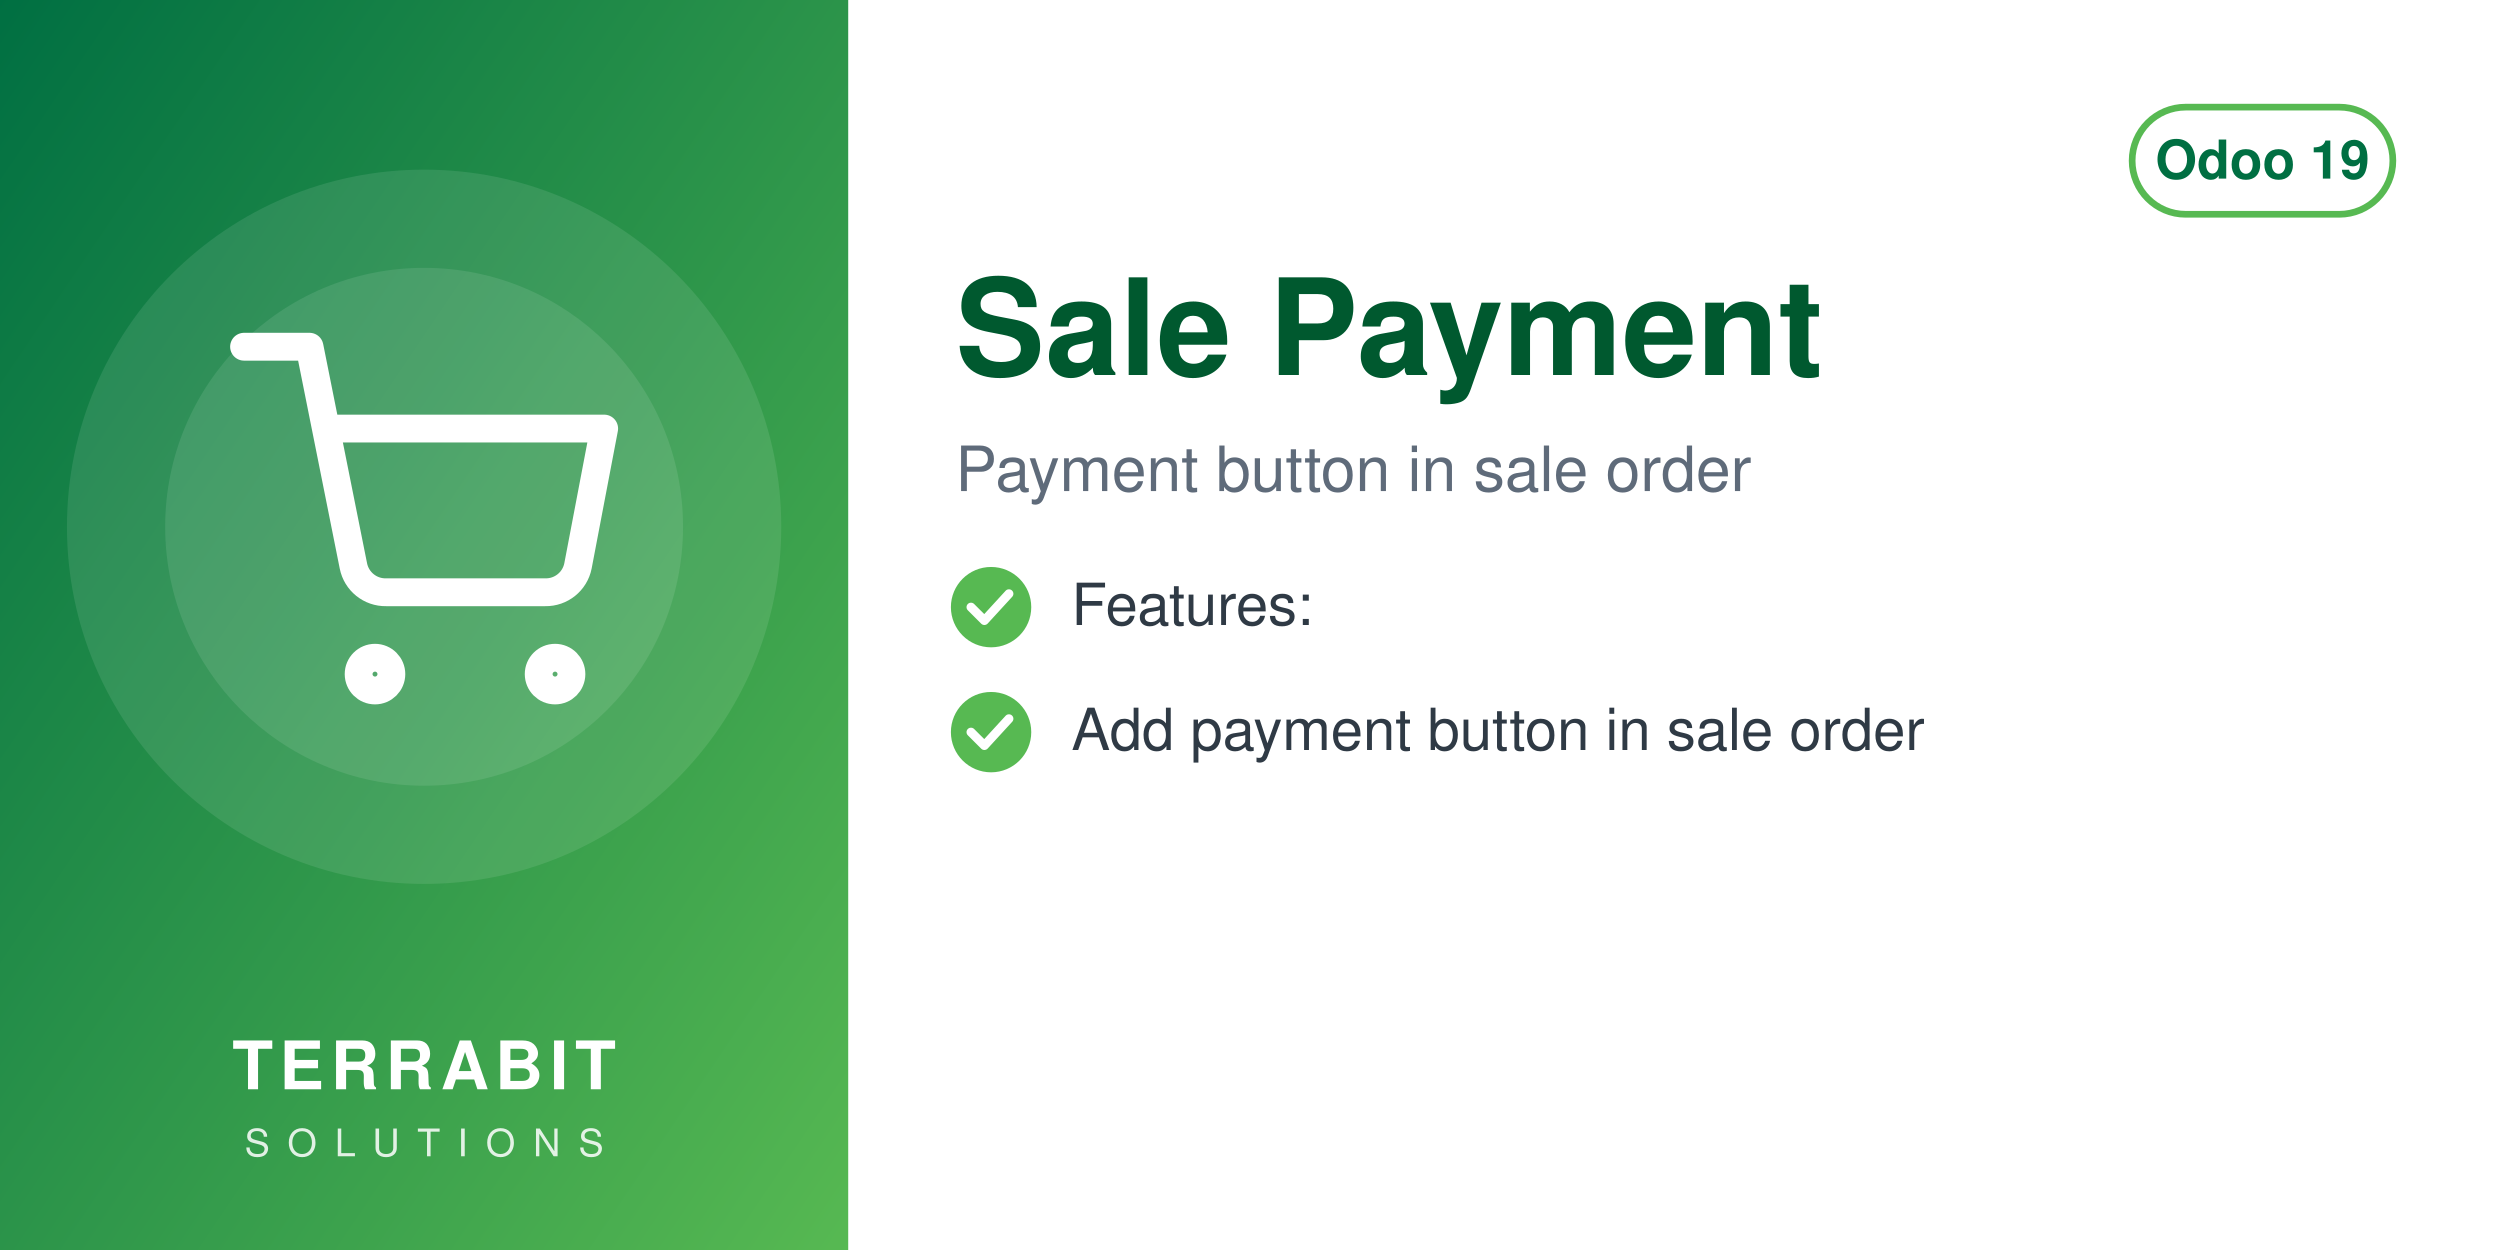
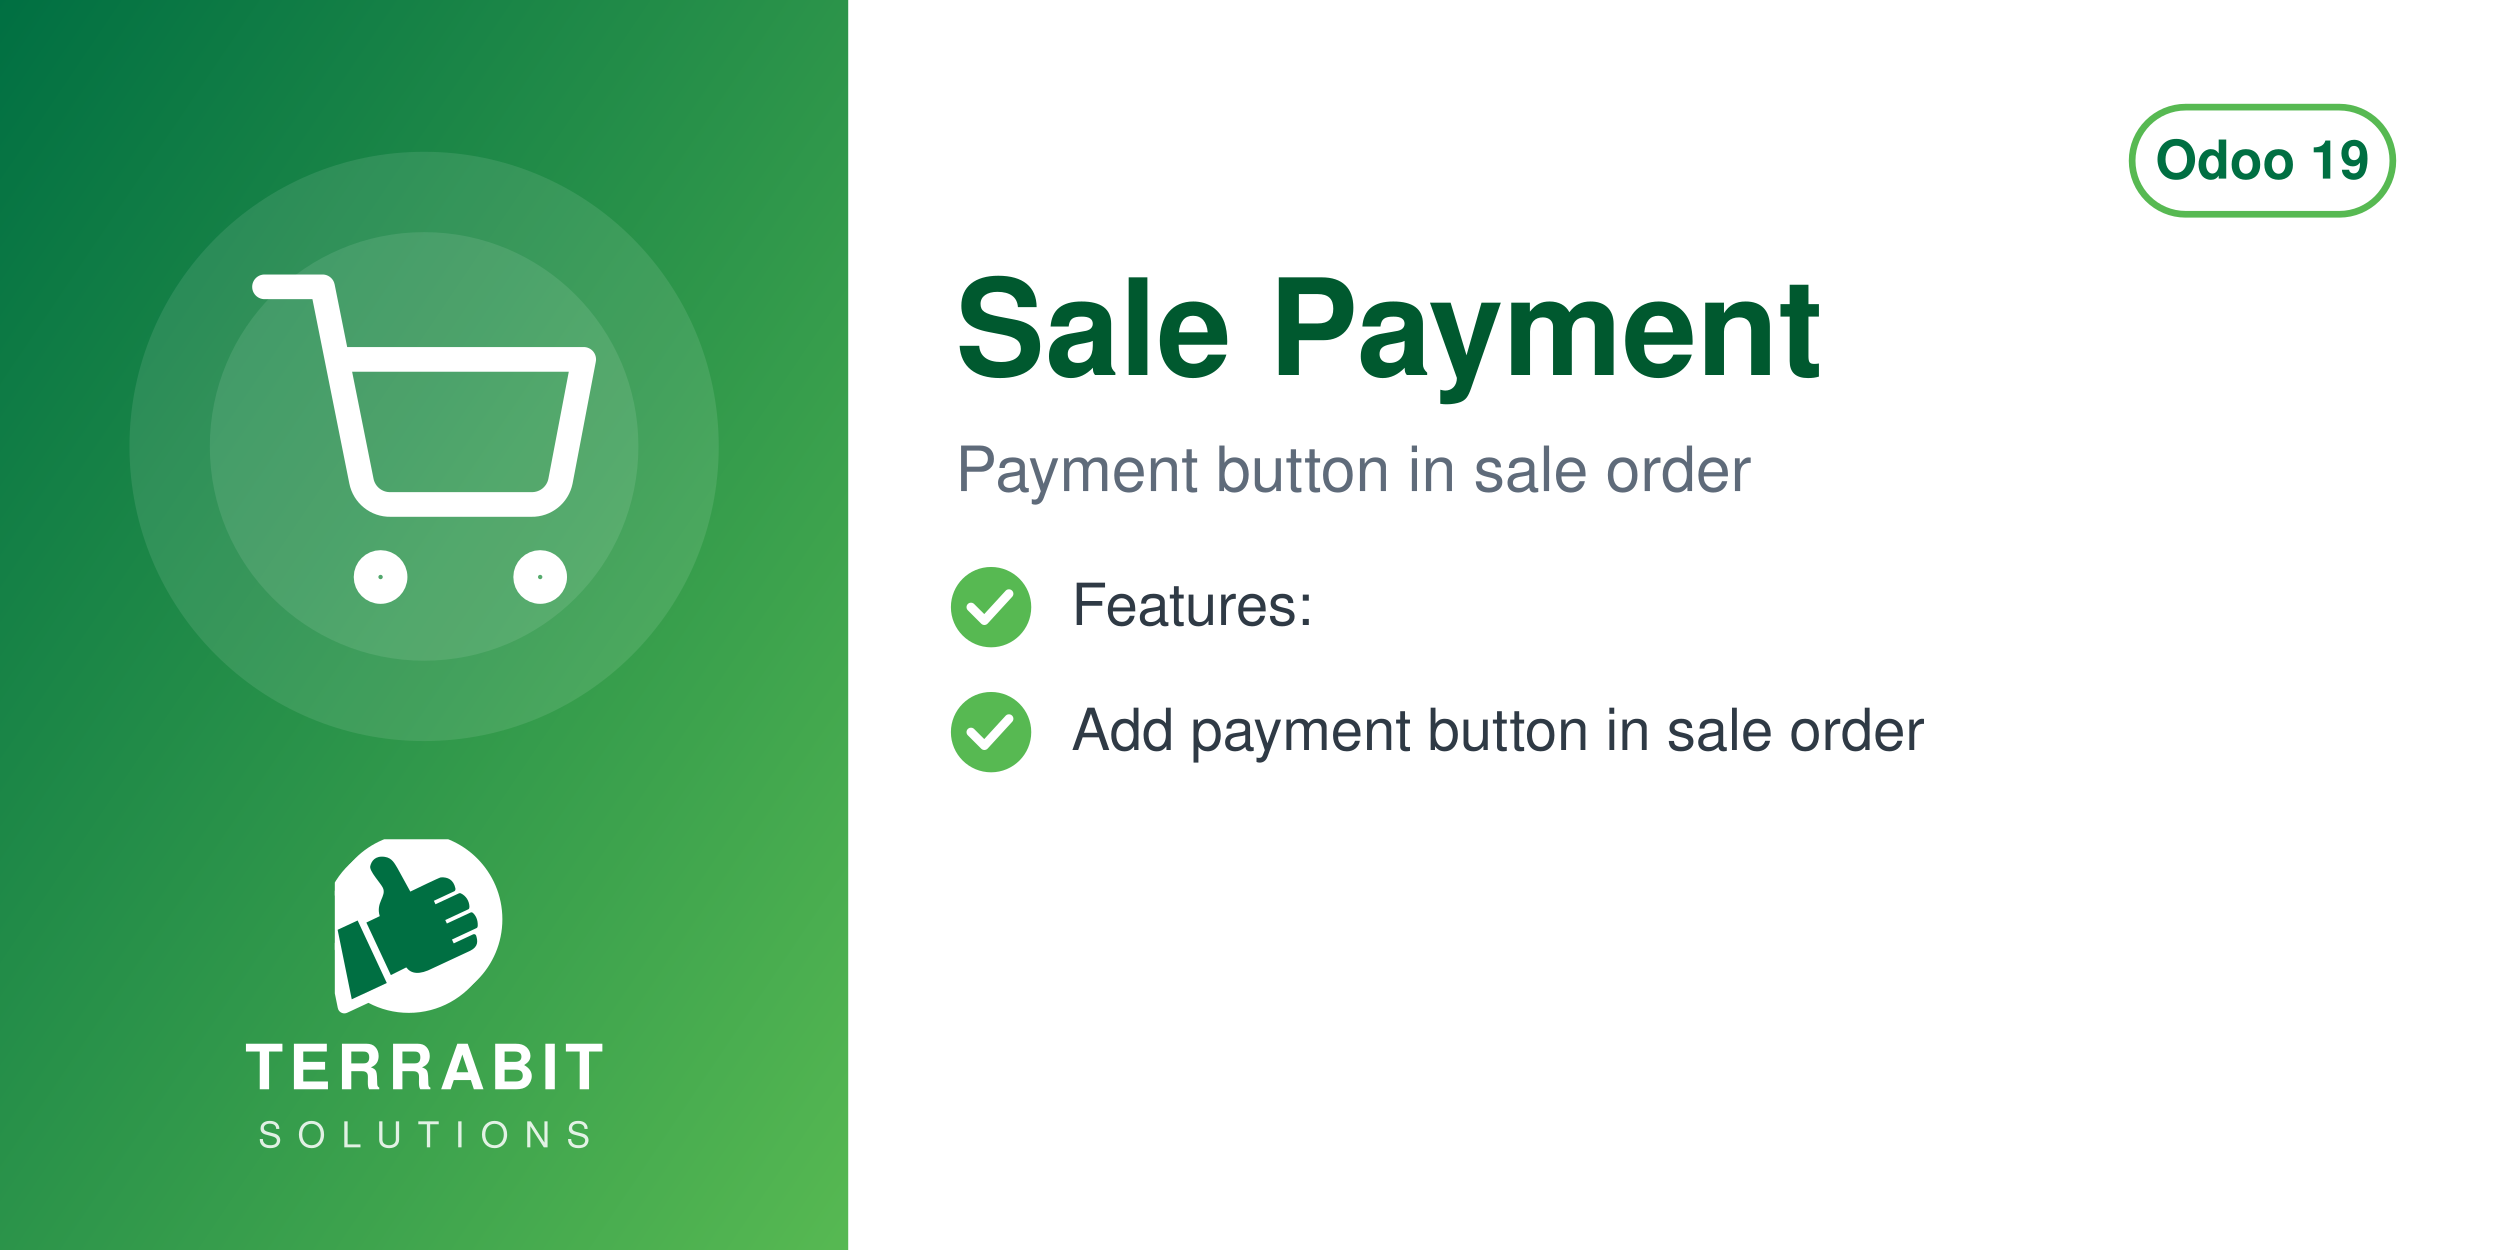
<svg xmlns="http://www.w3.org/2000/svg" width="560" height="280" viewBox="0 0 560 280">
  <defs>
    <linearGradient id="g" x1="0" y1="0" x2="1" y2="1">
      <stop offset="0" stop-color="#006F42" />
      <stop offset="1" stop-color="#57B952" />
    </linearGradient>
  </defs>
  <rect width="560" height="280" fill="#FFFFFF" />
  <rect width="190" height="280" fill="url(#g)" />
-   <circle cx="95.0" cy="118" r="80" fill="white" opacity="0.10" />
-   <circle cx="95.0" cy="118" r="58" fill="white" opacity="0.10" />
-   <svg x="51.0" y="74.0" width="88" height="88" viewBox="0 0 24 24">
+   <circle cx="95.0" cy="100" r="66" fill="white" opacity="0.10" />
+   <circle cx="95.0" cy="100" r="48" fill="white" opacity="0.10" />
+   <svg x="56.0" y="61.0" width="78" height="78" viewBox="0 0 24 24">
    <g fill="none" stroke="white" stroke-width="1.7" stroke-linecap="round" stroke-linejoin="round">
      <circle cx="9" cy="21" r="1" />
      <circle cx="20" cy="21" r="1" />
      <path d="M1 1h4l2.68 13.39a2 2 0 0 0 2 1.61h9.72a2 2 0 0 0 2-1.61L23 6H6" />
    </g>
  </svg>
-   <text x="95.0" y="244" text-anchor="middle" font-family="Helvetica,Arial,sans-serif" font-size="15" font-weight="800" letter-spacing="1.5" fill="white">TERRABIT</text>
-   <text x="95.0" y="259" text-anchor="middle" font-family="Helvetica,Arial,sans-serif" font-size="8.5" font-weight="500" letter-spacing="4" fill="white" opacity="0.85">SOLUTIONS</text>
+   <svg x="75.0" y="188" width="40" height="40" viewBox="4150 2350 3900 3800" preserveAspectRatio="xMidYMid meet">
+     <path fill="#FFFFFF" d="M7338.82 5241.89c-336.4,511.49 -915.39,849.23 -1573.35,849.23 -318.43,0 -618.3,-79.19 -881.23,-218.8l-465.06 216.37c-72.83,33.95 -159.37,2.44 -193.35,-70.37 -5.59,-12.01 -9.4,-24.39 -11.54,-36.85l-247.52 -1217.33c-54.07,-175.41 -83.21,-361.76 -83.21,-554.92 0,-657.98 337.78,-1237 849.31,-1573.39 -400.37,339.2 -654.6,845.59 -654.6,1411.43 0,184.82 27.28,368.48 81.7,545.13l0.48 1.54 247.97 1219.53 0.08 0.48c1.71,9.89 4.72,19.5 8.96,28.59 26.29,56.38 93.5,80.75 149.87,54.52l479.82 -223.25 14.39 7.64c267.26,141.92 563.34,214.99 865.9,214.99 565.81,0 1072.18,-254.2 1411.38,-654.54z" />
+     <path fill="#FFFFFF" d="M5927.44 2165.35c1039.34,0 1881.91,842.57 1881.91,1881.91 0,1039.34 -842.57,1881.89 -1881.91,1881.89 -318.43,0 -618.33,-79.2 -881.24,-218.81l-465.06 216.38c-72.81,33.95 -159.37,2.44 -193.34,-70.36 -5.59,-12.01 -9.41,-24.4 -11.55,-36.86l-247.56 -1217.47c-54.04,-175.36 -83.16,-361.66 -83.16,-554.76 0,-1039.34 842.56,-1881.91 1881.9,-1881.91z" />
+     <path fill="#006F42" d="M4648.32 4073.59l636.59 1365.17 -765.09 355.96 -308.63 -1517.87 437.13 -203.26zm725.61 1192.32l336.75 -167.88c105.65,140.85 282.69,170.72 576.82,18.8l819.92 -382.33c181.4,-90.13 164.26,-214.57 130.07,-328.43 -4.28,-14.25 -13.68,-24.81 -27.34,-30.7 -13.67,-5.89 -27.61,-5.11 -41.09,1.18l-422.32 196.93 -39.04 -83.72 538.07 -250.91c16.64,-7.76 24.7,-27.69 25.58,-46.04 6.48,-134.33 -44.36,-230.89 -105.84,-285.23 -15.2,-13.44 -35.71,-15.59 -54.12,-7l-513.92 239.64 -35.6 -76.34 506.31 -236.1c17.69,-8.25 22.52,-36.93 21.83,-56.45 -4.1,-117.31 -67.62,-232.74 -187.72,-290.66 -13.94,-6.72 -28.64,-6.36 -42.69,0.19l-511.21 238.38 -35.37 -75.86 448.98 -209.36c20.44,-9.53 25.81,-42.28 21.02,-64.32 -41.02,-189.07 -167.92,-247.8 -318.14,-237.87 -29.39,1.94 -589.86,273.16 -665.95,310.54l-281.84 -513.57c-59.06,-93.13 -112.7,-221.7 -276.47,-245.13 -211.24,-30.22 -291.56,94.38 -316.89,203.13 -25.32,108.75 223.84,365.99 276.05,473.69 85.52,184.27 -161.86,318.11 -68.41,617.99l-292.54 139.94 535.09 1147.51z" />
+   </svg>
+   <text x="95.0" y="244" text-anchor="middle" font-family="Helvetica,Arial,sans-serif" font-size="14" font-weight="800" letter-spacing="1.4" fill="white">TERRABIT</text>
+   <text x="95.0" y="257" text-anchor="middle" font-family="Helvetica,Arial,sans-serif" font-size="8" font-weight="500" letter-spacing="3.6" fill="white" opacity="0.85">SOLUTIONS</text>
  <g>
    <rect x="477.6" y="24" width="58.4" height="24" rx="12" fill="none" stroke="#57B952" stroke-width="1.5" />
    <text x="506.8" y="40" text-anchor="middle" font-family="Helvetica,Arial,sans-serif" font-size="12" font-weight="700" fill="#006F42">Odoo 19</text>
  </g>
  <text x="214" y="84" font-family="Helvetica,Arial,sans-serif" font-size="30" font-weight="700" fill="#00592F">Sale Payment</text>
  <text x="214" y="110" font-family="Helvetica,Arial,sans-serif" font-size="14" fill="#5F6B7A">Payment button in sale order</text>
  <circle cx="222" cy="136" r="9" fill="#57B952" />
  <path d="M217.5 136 l3 3 l5.5 -6" fill="none" stroke="white" stroke-width="2" stroke-linecap="round" stroke-linejoin="round" />
  <text x="240" y="140" font-family="Helvetica,Arial,sans-serif" font-size="13" fill="#2F3A45">Features:</text>
  <circle cx="222" cy="164" r="9" fill="#57B952" />
  <path d="M217.5 164 l3 3 l5.5 -6" fill="none" stroke="white" stroke-width="2" stroke-linecap="round" stroke-linejoin="round" />
  <text x="240" y="168" font-family="Helvetica,Arial,sans-serif" font-size="13" fill="#2F3A45">Add payment button in sale order</text>
</svg>
